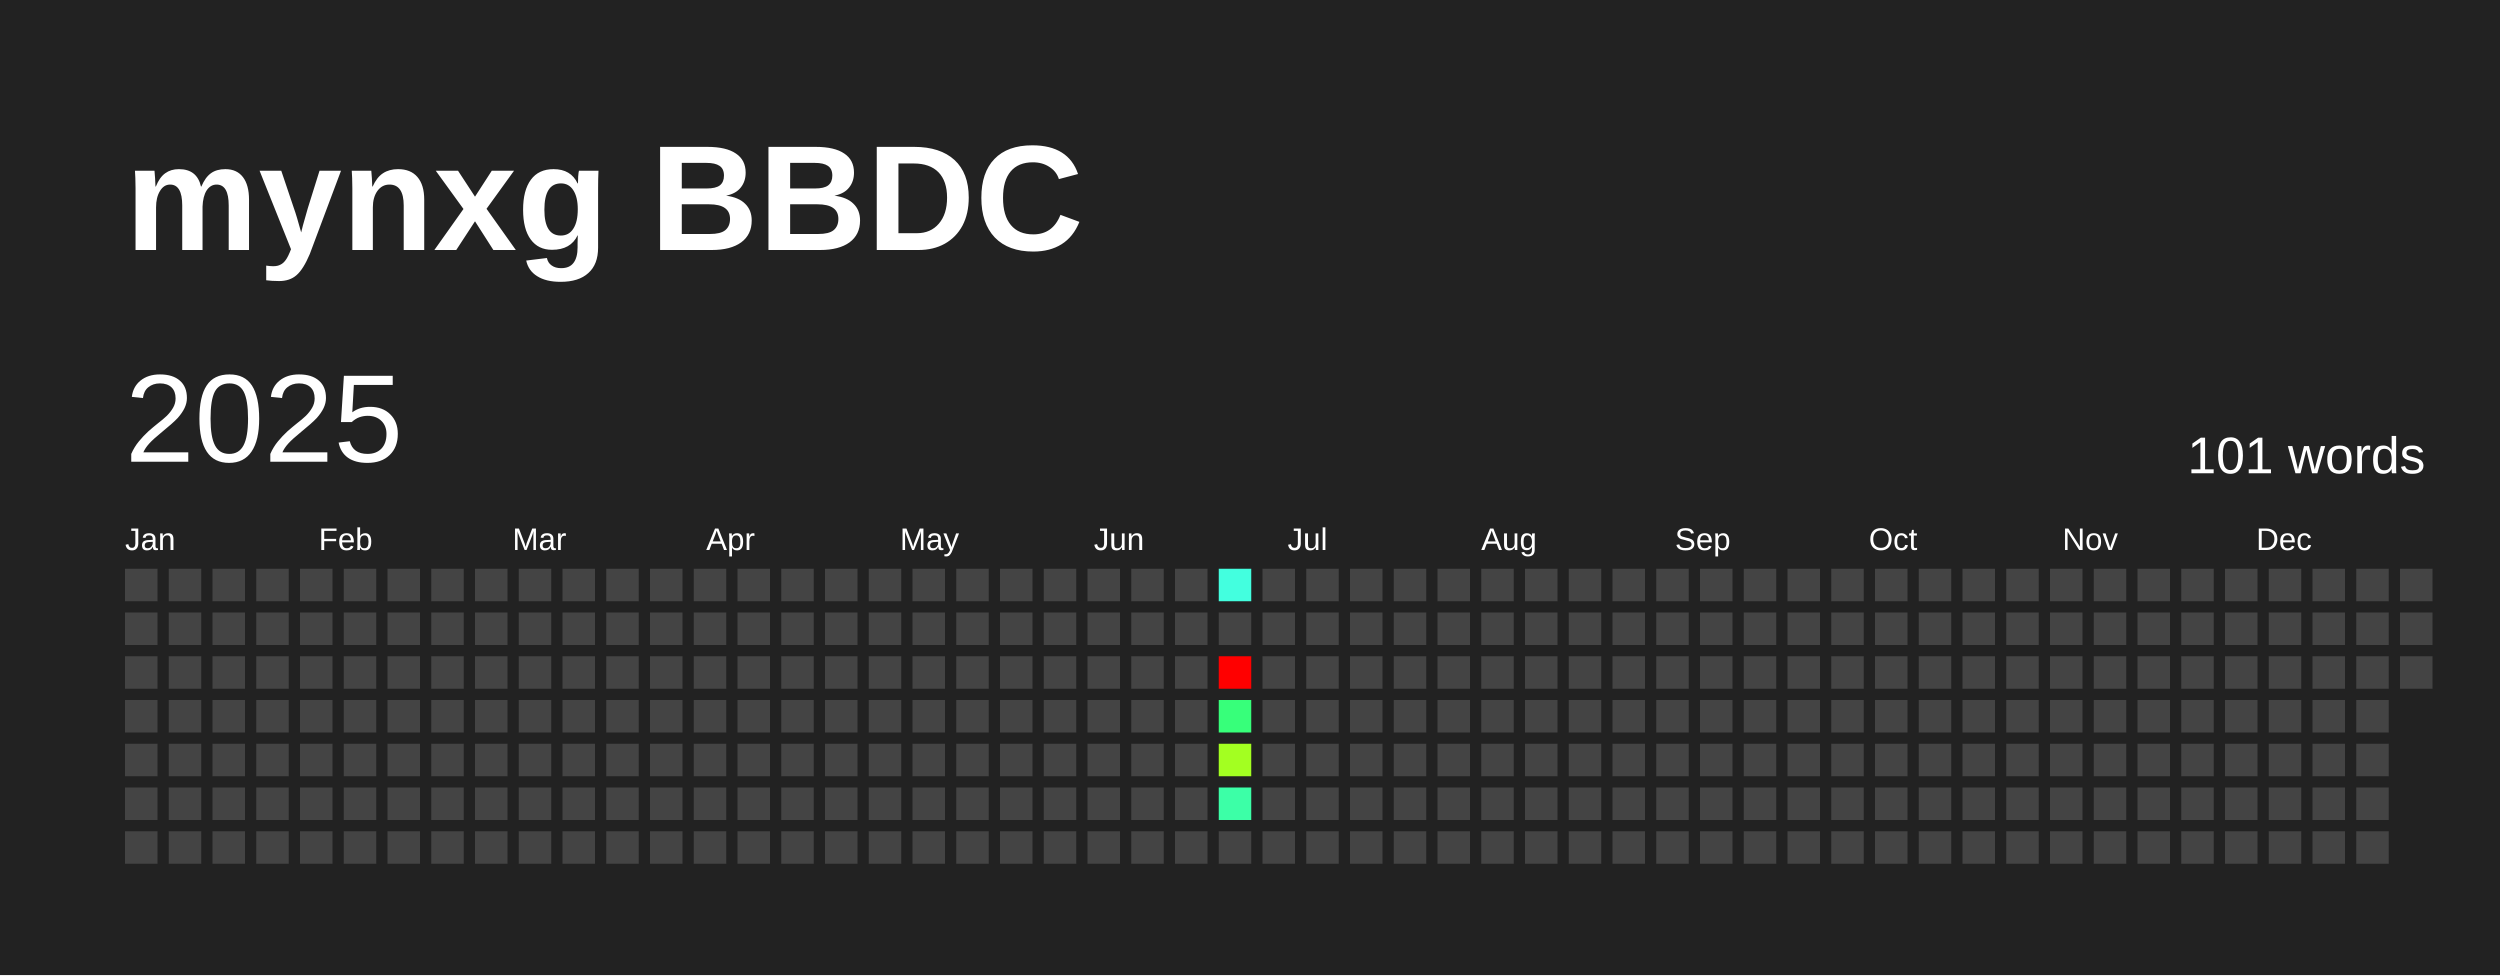
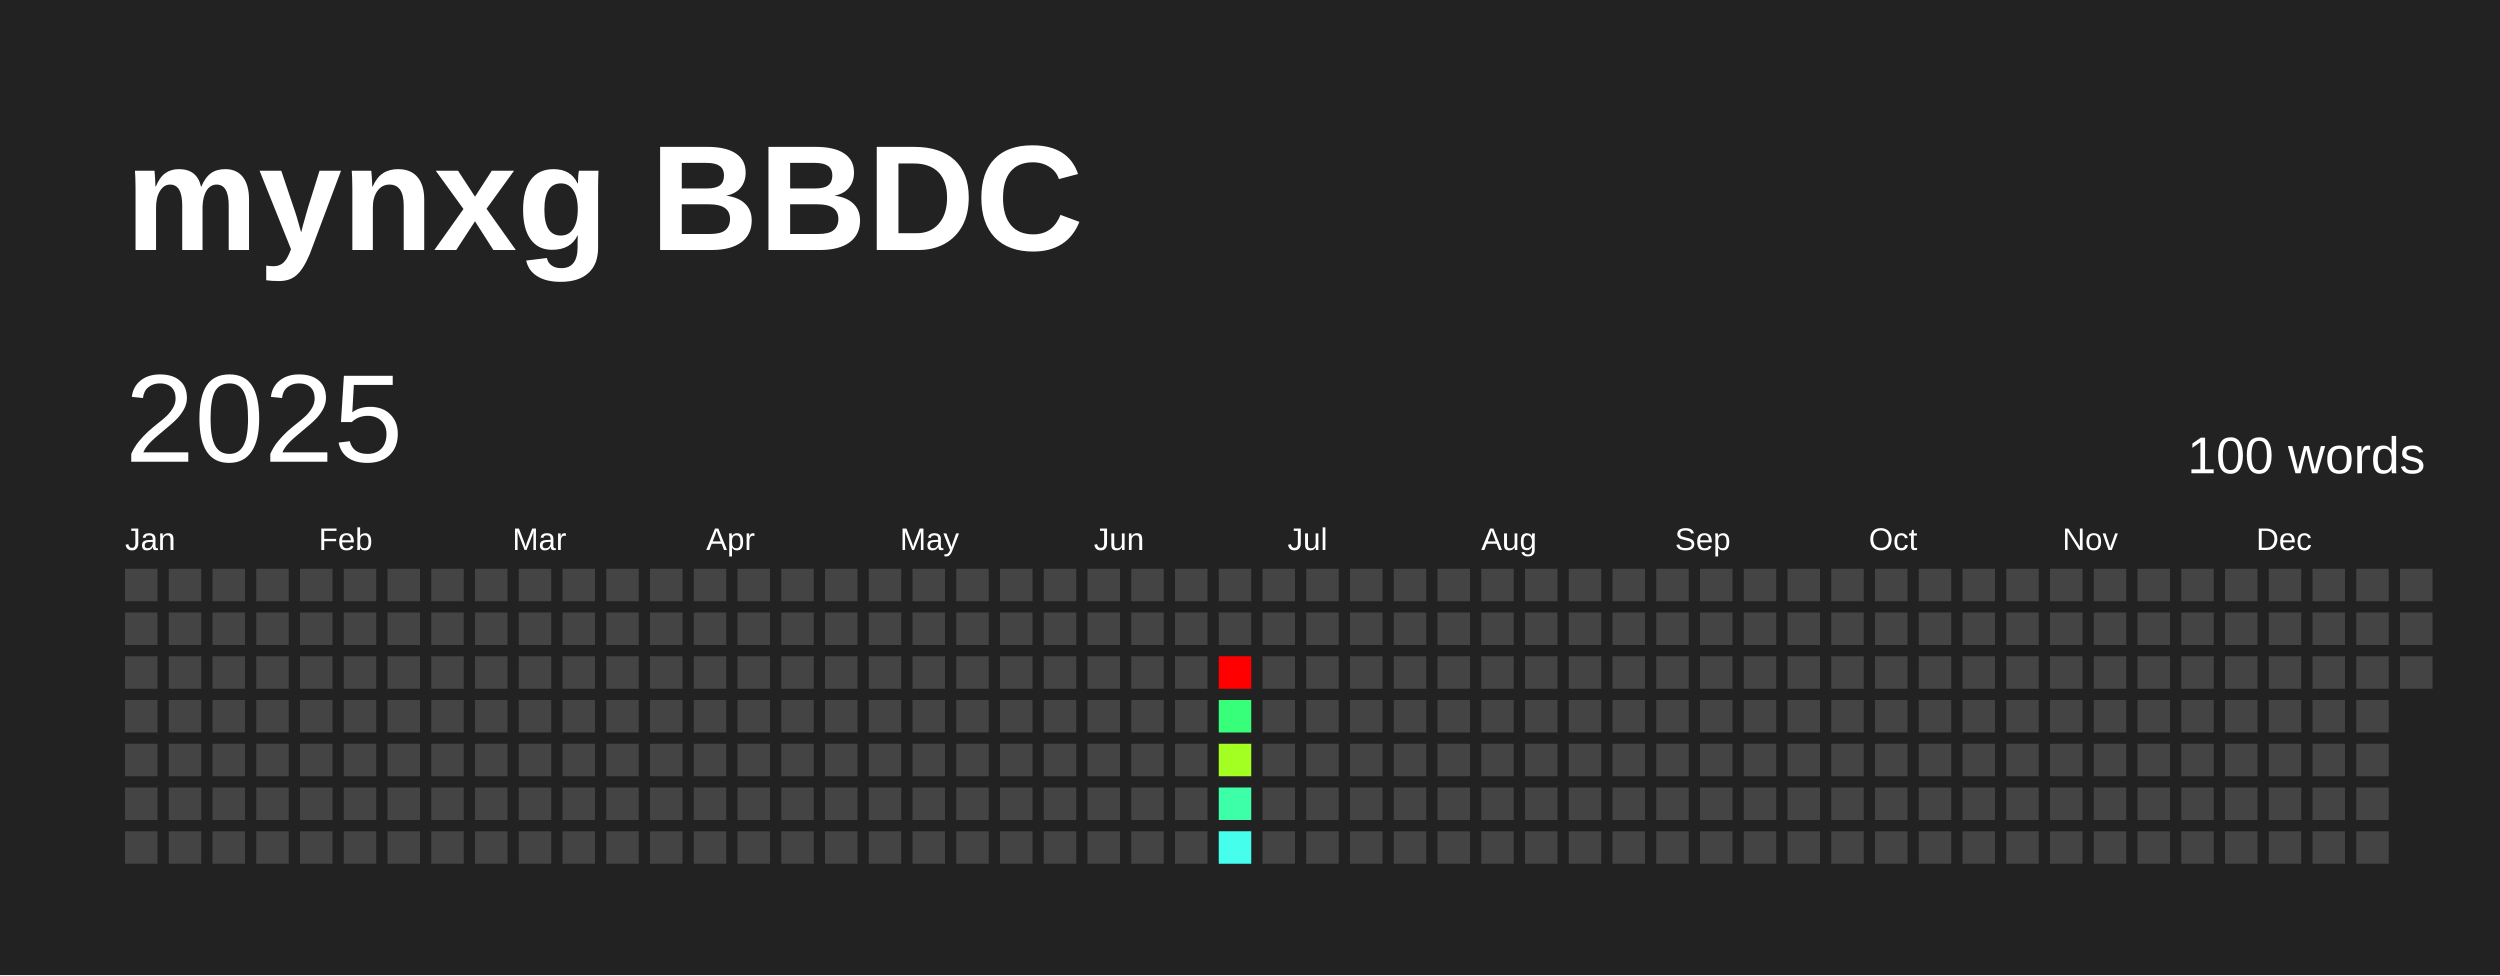
<svg xmlns="http://www.w3.org/2000/svg" baseProfile="full" height="78mm" version="1.1" viewBox="0,0,200,78" width="200mm">
  <defs />
  <rect fill="#222222" height="78" width="200" x="0" y="0" />
  <text fill="#FFFFFF" style="font-size:12px; font-family:Arial; font-weight:bold;" x="10" y="20">mynxg BBDC</text>
  <text dominant-baseline="hanging" fill="#FFFFFF" style="font-size:10.0px; font-family:Arial;" x="10" y="30">2025</text>
-   <text dominant-baseline="hanging" fill="#FFFFFF" style="font-size:4.125px; font-family:Arial;" x="175" y="35">101 words</text>
+   <text dominant-baseline="hanging" fill="#FFFFFF" style="font-size:4.125px; font-family:Arial;" x="175" y="35">100 words</text>
  <text fill="#FFFFFF" style="font-size:2.5px; font-family:Arial" x="10.0" y="44">Jan</text>
  <text fill="#FFFFFF" style="font-size:2.5px; font-family:Arial" x="25.5" y="44">Feb</text>
  <text fill="#FFFFFF" style="font-size:2.5px; font-family:Arial" x="41.0" y="44">Mar</text>
  <text fill="#FFFFFF" style="font-size:2.5px; font-family:Arial" x="56.5" y="44">Apr</text>
  <text fill="#FFFFFF" style="font-size:2.5px; font-family:Arial" x="72.0" y="44">May</text>
  <text fill="#FFFFFF" style="font-size:2.5px; font-family:Arial" x="87.5" y="44">Jun</text>
  <text fill="#FFFFFF" style="font-size:2.5px; font-family:Arial" x="103.0" y="44">Jul</text>
  <text fill="#FFFFFF" style="font-size:2.5px; font-family:Arial" x="118.5" y="44">Aug</text>
  <text fill="#FFFFFF" style="font-size:2.5px; font-family:Arial" x="134.0" y="44">Sep</text>
  <text fill="#FFFFFF" style="font-size:2.5px; font-family:Arial" x="149.5" y="44">Oct</text>
  <text fill="#FFFFFF" style="font-size:2.5px; font-family:Arial" x="165.0" y="44">Nov</text>
  <text fill="#FFFFFF" style="font-size:2.5px; font-family:Arial" x="180.5" y="44">Dec</text>
  <rect fill="#444444" height="2.6" width="2.6" x="10.0" y="45.5" />
  <rect fill="#444444" height="2.6" width="2.6" x="10.0" y="49.0" />
  <rect fill="#444444" height="2.6" width="2.6" x="10.0" y="52.5" />
  <rect fill="#444444" height="2.6" width="2.6" x="10.0" y="56.0" />
  <rect fill="#444444" height="2.6" width="2.6" x="10.0" y="59.5" />
  <rect fill="#444444" height="2.6" width="2.6" x="10.0" y="63.0" />
  <rect fill="#444444" height="2.6" width="2.6" x="10.0" y="66.5" />
  <rect fill="#444444" height="2.6" width="2.6" x="13.5" y="45.5" />
  <rect fill="#444444" height="2.6" width="2.6" x="13.5" y="49.0" />
  <rect fill="#444444" height="2.6" width="2.6" x="13.5" y="52.5" />
  <rect fill="#444444" height="2.6" width="2.6" x="13.5" y="56.0" />
  <rect fill="#444444" height="2.6" width="2.6" x="13.5" y="59.5" />
  <rect fill="#444444" height="2.6" width="2.6" x="13.5" y="63.0" />
  <rect fill="#444444" height="2.6" width="2.6" x="13.5" y="66.5" />
  <rect fill="#444444" height="2.6" width="2.6" x="17.0" y="45.5" />
  <rect fill="#444444" height="2.6" width="2.6" x="17.0" y="49.0" />
  <rect fill="#444444" height="2.6" width="2.6" x="17.0" y="52.5" />
  <rect fill="#444444" height="2.6" width="2.6" x="17.0" y="56.0" />
  <rect fill="#444444" height="2.6" width="2.6" x="17.0" y="59.5" />
  <rect fill="#444444" height="2.6" width="2.6" x="17.0" y="63.0" />
  <rect fill="#444444" height="2.6" width="2.6" x="17.0" y="66.5" />
  <rect fill="#444444" height="2.6" width="2.6" x="20.5" y="45.5" />
  <rect fill="#444444" height="2.6" width="2.6" x="20.5" y="49.0" />
  <rect fill="#444444" height="2.6" width="2.6" x="20.5" y="52.5" />
  <rect fill="#444444" height="2.6" width="2.6" x="20.5" y="56.0" />
  <rect fill="#444444" height="2.6" width="2.6" x="20.5" y="59.5" />
  <rect fill="#444444" height="2.6" width="2.6" x="20.5" y="63.0" />
  <rect fill="#444444" height="2.6" width="2.6" x="20.5" y="66.5" />
  <rect fill="#444444" height="2.6" width="2.6" x="24.0" y="45.5" />
  <rect fill="#444444" height="2.6" width="2.6" x="24.0" y="49.0" />
  <rect fill="#444444" height="2.6" width="2.6" x="24.0" y="52.5" />
  <rect fill="#444444" height="2.6" width="2.6" x="24.0" y="56.0" />
  <rect fill="#444444" height="2.6" width="2.6" x="24.0" y="59.5" />
  <rect fill="#444444" height="2.6" width="2.6" x="24.0" y="63.0" />
  <rect fill="#444444" height="2.6" width="2.6" x="24.0" y="66.5" />
  <rect fill="#444444" height="2.6" width="2.6" x="27.5" y="45.5" />
  <rect fill="#444444" height="2.6" width="2.6" x="27.5" y="49.0" />
  <rect fill="#444444" height="2.6" width="2.6" x="27.5" y="52.5" />
  <rect fill="#444444" height="2.6" width="2.6" x="27.5" y="56.0" />
  <rect fill="#444444" height="2.6" width="2.6" x="27.5" y="59.5" />
  <rect fill="#444444" height="2.6" width="2.6" x="27.5" y="63.0" />
  <rect fill="#444444" height="2.6" width="2.6" x="27.5" y="66.5" />
  <rect fill="#444444" height="2.6" width="2.6" x="31.0" y="45.5" />
  <rect fill="#444444" height="2.6" width="2.6" x="31.0" y="49.0" />
  <rect fill="#444444" height="2.6" width="2.6" x="31.0" y="52.5" />
  <rect fill="#444444" height="2.6" width="2.6" x="31.0" y="56.0" />
  <rect fill="#444444" height="2.6" width="2.6" x="31.0" y="59.5" />
  <rect fill="#444444" height="2.6" width="2.6" x="31.0" y="63.0" />
  <rect fill="#444444" height="2.6" width="2.6" x="31.0" y="66.5" />
  <rect fill="#444444" height="2.6" width="2.6" x="34.5" y="45.5" />
  <rect fill="#444444" height="2.6" width="2.6" x="34.5" y="49.0" />
  <rect fill="#444444" height="2.6" width="2.6" x="34.5" y="52.5" />
  <rect fill="#444444" height="2.6" width="2.6" x="34.5" y="56.0" />
  <rect fill="#444444" height="2.6" width="2.6" x="34.5" y="59.5" />
  <rect fill="#444444" height="2.6" width="2.6" x="34.5" y="63.0" />
  <rect fill="#444444" height="2.6" width="2.6" x="34.5" y="66.5" />
  <rect fill="#444444" height="2.6" width="2.6" x="38.0" y="45.5" />
  <rect fill="#444444" height="2.6" width="2.6" x="38.0" y="49.0" />
  <rect fill="#444444" height="2.6" width="2.6" x="38.0" y="52.5" />
  <rect fill="#444444" height="2.6" width="2.6" x="38.0" y="56.0" />
  <rect fill="#444444" height="2.6" width="2.6" x="38.0" y="59.5" />
  <rect fill="#444444" height="2.6" width="2.6" x="38.0" y="63.0" />
  <rect fill="#444444" height="2.6" width="2.6" x="38.0" y="66.5" />
  <rect fill="#444444" height="2.6" width="2.6" x="41.5" y="45.5" />
  <rect fill="#444444" height="2.6" width="2.6" x="41.5" y="49.0" />
  <rect fill="#444444" height="2.6" width="2.6" x="41.5" y="52.5" />
  <rect fill="#444444" height="2.6" width="2.6" x="41.5" y="56.0" />
  <rect fill="#444444" height="2.6" width="2.6" x="41.5" y="59.5" />
  <rect fill="#444444" height="2.6" width="2.6" x="41.5" y="63.0" />
  <rect fill="#444444" height="2.6" width="2.6" x="41.5" y="66.5" />
  <rect fill="#444444" height="2.6" width="2.6" x="45.0" y="45.5" />
  <rect fill="#444444" height="2.6" width="2.6" x="45.0" y="49.0" />
  <rect fill="#444444" height="2.6" width="2.6" x="45.0" y="52.5" />
  <rect fill="#444444" height="2.6" width="2.6" x="45.0" y="56.0" />
  <rect fill="#444444" height="2.6" width="2.6" x="45.0" y="59.5" />
  <rect fill="#444444" height="2.6" width="2.6" x="45.0" y="63.0" />
  <rect fill="#444444" height="2.6" width="2.6" x="45.0" y="66.5" />
  <rect fill="#444444" height="2.6" width="2.6" x="48.5" y="45.5" />
  <rect fill="#444444" height="2.6" width="2.6" x="48.5" y="49.0" />
  <rect fill="#444444" height="2.6" width="2.6" x="48.5" y="52.5" />
  <rect fill="#444444" height="2.6" width="2.6" x="48.5" y="56.0" />
  <rect fill="#444444" height="2.6" width="2.6" x="48.5" y="59.5" />
  <rect fill="#444444" height="2.6" width="2.6" x="48.5" y="63.0" />
  <rect fill="#444444" height="2.6" width="2.6" x="48.5" y="66.5" />
  <rect fill="#444444" height="2.6" width="2.6" x="52.0" y="45.5" />
  <rect fill="#444444" height="2.6" width="2.6" x="52.0" y="49.0" />
  <rect fill="#444444" height="2.6" width="2.6" x="52.0" y="52.5" />
  <rect fill="#444444" height="2.6" width="2.6" x="52.0" y="56.0" />
  <rect fill="#444444" height="2.6" width="2.6" x="52.0" y="59.5" />
  <rect fill="#444444" height="2.6" width="2.6" x="52.0" y="63.0" />
  <rect fill="#444444" height="2.6" width="2.6" x="52.0" y="66.5" />
  <rect fill="#444444" height="2.6" width="2.6" x="55.5" y="45.5" />
  <rect fill="#444444" height="2.6" width="2.6" x="55.5" y="49.0" />
  <rect fill="#444444" height="2.6" width="2.6" x="55.5" y="52.5" />
  <rect fill="#444444" height="2.6" width="2.6" x="55.5" y="56.0" />
  <rect fill="#444444" height="2.6" width="2.6" x="55.5" y="59.5" />
  <rect fill="#444444" height="2.6" width="2.6" x="55.5" y="63.0" />
  <rect fill="#444444" height="2.6" width="2.6" x="55.5" y="66.5" />
  <rect fill="#444444" height="2.6" width="2.6" x="59.0" y="45.5" />
  <rect fill="#444444" height="2.6" width="2.6" x="59.0" y="49.0" />
  <rect fill="#444444" height="2.6" width="2.6" x="59.0" y="52.5" />
  <rect fill="#444444" height="2.6" width="2.6" x="59.0" y="56.0" />
  <rect fill="#444444" height="2.6" width="2.6" x="59.0" y="59.5" />
  <rect fill="#444444" height="2.6" width="2.6" x="59.0" y="63.0" />
  <rect fill="#444444" height="2.6" width="2.6" x="59.0" y="66.5" />
  <rect fill="#444444" height="2.6" width="2.6" x="62.5" y="45.5" />
  <rect fill="#444444" height="2.6" width="2.6" x="62.5" y="49.0" />
  <rect fill="#444444" height="2.6" width="2.6" x="62.5" y="52.5" />
  <rect fill="#444444" height="2.6" width="2.6" x="62.5" y="56.0" />
  <rect fill="#444444" height="2.6" width="2.6" x="62.5" y="59.5" />
  <rect fill="#444444" height="2.6" width="2.6" x="62.5" y="63.0" />
  <rect fill="#444444" height="2.6" width="2.6" x="62.5" y="66.5" />
  <rect fill="#444444" height="2.6" width="2.6" x="66.0" y="45.5" />
  <rect fill="#444444" height="2.6" width="2.6" x="66.0" y="49.0" />
  <rect fill="#444444" height="2.6" width="2.6" x="66.0" y="52.5" />
  <rect fill="#444444" height="2.6" width="2.6" x="66.0" y="56.0" />
  <rect fill="#444444" height="2.6" width="2.6" x="66.0" y="59.5" />
  <rect fill="#444444" height="2.6" width="2.6" x="66.0" y="63.0" />
  <rect fill="#444444" height="2.6" width="2.6" x="66.0" y="66.5" />
  <rect fill="#444444" height="2.6" width="2.6" x="69.5" y="45.5" />
  <rect fill="#444444" height="2.6" width="2.6" x="69.5" y="49.0" />
  <rect fill="#444444" height="2.6" width="2.6" x="69.5" y="52.5" />
  <rect fill="#444444" height="2.6" width="2.6" x="69.5" y="56.0" />
  <rect fill="#444444" height="2.6" width="2.6" x="69.5" y="59.5" />
  <rect fill="#444444" height="2.6" width="2.6" x="69.5" y="63.0" />
  <rect fill="#444444" height="2.6" width="2.6" x="69.5" y="66.5" />
  <rect fill="#444444" height="2.6" width="2.6" x="73.0" y="45.5" />
  <rect fill="#444444" height="2.6" width="2.6" x="73.0" y="49.0" />
  <rect fill="#444444" height="2.6" width="2.6" x="73.0" y="52.5" />
  <rect fill="#444444" height="2.6" width="2.6" x="73.0" y="56.0" />
  <rect fill="#444444" height="2.6" width="2.6" x="73.0" y="59.5" />
  <rect fill="#444444" height="2.6" width="2.6" x="73.0" y="63.0" />
  <rect fill="#444444" height="2.6" width="2.6" x="73.0" y="66.5" />
  <rect fill="#444444" height="2.6" width="2.6" x="76.5" y="45.5" />
  <rect fill="#444444" height="2.6" width="2.6" x="76.5" y="49.0" />
  <rect fill="#444444" height="2.6" width="2.6" x="76.5" y="52.5" />
  <rect fill="#444444" height="2.6" width="2.6" x="76.5" y="56.0" />
  <rect fill="#444444" height="2.6" width="2.6" x="76.5" y="59.5" />
  <rect fill="#444444" height="2.6" width="2.6" x="76.5" y="63.0" />
  <rect fill="#444444" height="2.6" width="2.6" x="76.5" y="66.5" />
  <rect fill="#444444" height="2.6" width="2.6" x="80.0" y="45.5" />
  <rect fill="#444444" height="2.6" width="2.6" x="80.0" y="49.0" />
  <rect fill="#444444" height="2.6" width="2.6" x="80.0" y="52.5" />
  <rect fill="#444444" height="2.6" width="2.6" x="80.0" y="56.0" />
  <rect fill="#444444" height="2.6" width="2.6" x="80.0" y="59.5" />
  <rect fill="#444444" height="2.6" width="2.6" x="80.0" y="63.0" />
  <rect fill="#444444" height="2.6" width="2.6" x="80.0" y="66.5" />
  <rect fill="#444444" height="2.6" width="2.6" x="83.5" y="45.5" />
  <rect fill="#444444" height="2.6" width="2.6" x="83.5" y="49.0" />
  <rect fill="#444444" height="2.6" width="2.6" x="83.5" y="52.5" />
  <rect fill="#444444" height="2.6" width="2.6" x="83.5" y="56.0" />
  <rect fill="#444444" height="2.6" width="2.6" x="83.5" y="59.5" />
  <rect fill="#444444" height="2.6" width="2.6" x="83.5" y="63.0" />
  <rect fill="#444444" height="2.6" width="2.6" x="83.5" y="66.5" />
  <rect fill="#444444" height="2.6" width="2.6" x="87.0" y="45.5" />
  <rect fill="#444444" height="2.6" width="2.6" x="87.0" y="49.0" />
  <rect fill="#444444" height="2.6" width="2.6" x="87.0" y="52.5" />
  <rect fill="#444444" height="2.6" width="2.6" x="87.0" y="56.0" />
  <rect fill="#444444" height="2.6" width="2.6" x="87.0" y="59.5" />
  <rect fill="#444444" height="2.6" width="2.6" x="87.0" y="63.0" />
  <rect fill="#444444" height="2.6" width="2.6" x="87.0" y="66.5" />
  <rect fill="#444444" height="2.6" width="2.6" x="90.5" y="45.5" />
  <rect fill="#444444" height="2.6" width="2.6" x="90.5" y="49.0" />
  <rect fill="#444444" height="2.6" width="2.6" x="90.5" y="52.5" />
  <rect fill="#444444" height="2.6" width="2.6" x="90.5" y="56.0" />
  <rect fill="#444444" height="2.6" width="2.6" x="90.5" y="59.5" />
  <rect fill="#444444" height="2.6" width="2.6" x="90.5" y="63.0" />
  <rect fill="#444444" height="2.6" width="2.6" x="90.5" y="66.5" />
  <rect fill="#444444" height="2.6" width="2.6" x="94.0" y="45.5" />
  <rect fill="#444444" height="2.6" width="2.6" x="94.0" y="49.0" />
  <rect fill="#444444" height="2.6" width="2.6" x="94.0" y="52.5" />
  <rect fill="#444444" height="2.6" width="2.6" x="94.0" y="56.0" />
  <rect fill="#444444" height="2.6" width="2.6" x="94.0" y="59.5" />
  <rect fill="#444444" height="2.6" width="2.6" x="94.0" y="63.0" />
  <rect fill="#444444" height="2.6" width="2.6" x="94.0" y="66.5" />
-   <rect fill="#43ffdf" height="2.6" width="2.6" x="97.5" y="45.5" />
+   <rect fill="#444444" height="2.6" width="2.6" x="97.5" y="45.5" />
  <rect fill="#444444" height="2.6" width="2.6" x="97.5" y="49.0" />
  <rect fill="red" height="2.6" width="2.6" x="97.5" y="52.5" />
  <rect fill="#37ff7a" height="2.6" width="2.6" x="97.5" y="56.0" />
  <rect fill="#a3ff21" height="2.6" width="2.6" x="97.5" y="59.5" />
  <rect fill="#3cffa7" height="2.6" width="2.6" x="97.5" y="63.0" />
-   <rect fill="#444444" height="2.6" width="2.6" x="97.5" y="66.5" />
+   <rect fill="#45ffec" height="2.6" width="2.6" x="97.5" y="66.5" />
  <rect fill="#444444" height="2.6" width="2.6" x="101.0" y="45.5" />
  <rect fill="#444444" height="2.6" width="2.6" x="101.0" y="49.0" />
  <rect fill="#444444" height="2.6" width="2.6" x="101.0" y="52.5" />
  <rect fill="#444444" height="2.6" width="2.6" x="101.0" y="56.0" />
  <rect fill="#444444" height="2.6" width="2.6" x="101.0" y="59.5" />
  <rect fill="#444444" height="2.6" width="2.6" x="101.0" y="63.0" />
  <rect fill="#444444" height="2.6" width="2.6" x="101.0" y="66.5" />
  <rect fill="#444444" height="2.6" width="2.6" x="104.5" y="45.5" />
  <rect fill="#444444" height="2.6" width="2.6" x="104.5" y="49.0" />
  <rect fill="#444444" height="2.6" width="2.6" x="104.5" y="52.5" />
  <rect fill="#444444" height="2.6" width="2.6" x="104.5" y="56.0" />
  <rect fill="#444444" height="2.6" width="2.6" x="104.5" y="59.5" />
  <rect fill="#444444" height="2.6" width="2.6" x="104.5" y="63.0" />
  <rect fill="#444444" height="2.6" width="2.6" x="104.5" y="66.5" />
  <rect fill="#444444" height="2.6" width="2.6" x="108.0" y="45.5" />
  <rect fill="#444444" height="2.6" width="2.6" x="108.0" y="49.0" />
  <rect fill="#444444" height="2.6" width="2.6" x="108.0" y="52.5" />
  <rect fill="#444444" height="2.6" width="2.6" x="108.0" y="56.0" />
  <rect fill="#444444" height="2.6" width="2.6" x="108.0" y="59.5" />
  <rect fill="#444444" height="2.6" width="2.6" x="108.0" y="63.0" />
  <rect fill="#444444" height="2.6" width="2.6" x="108.0" y="66.5" />
  <rect fill="#444444" height="2.6" width="2.6" x="111.5" y="45.5" />
  <rect fill="#444444" height="2.6" width="2.6" x="111.5" y="49.0" />
  <rect fill="#444444" height="2.6" width="2.6" x="111.5" y="52.5" />
  <rect fill="#444444" height="2.6" width="2.6" x="111.5" y="56.0" />
  <rect fill="#444444" height="2.6" width="2.6" x="111.5" y="59.5" />
  <rect fill="#444444" height="2.6" width="2.6" x="111.5" y="63.0" />
  <rect fill="#444444" height="2.6" width="2.6" x="111.5" y="66.5" />
  <rect fill="#444444" height="2.6" width="2.6" x="115.0" y="45.5" />
  <rect fill="#444444" height="2.6" width="2.6" x="115.0" y="49.0" />
  <rect fill="#444444" height="2.6" width="2.6" x="115.0" y="52.5" />
  <rect fill="#444444" height="2.6" width="2.6" x="115.0" y="56.0" />
  <rect fill="#444444" height="2.6" width="2.6" x="115.0" y="59.5" />
  <rect fill="#444444" height="2.6" width="2.6" x="115.0" y="63.0" />
  <rect fill="#444444" height="2.6" width="2.6" x="115.0" y="66.5" />
  <rect fill="#444444" height="2.6" width="2.6" x="118.5" y="45.5" />
  <rect fill="#444444" height="2.6" width="2.6" x="118.5" y="49.0" />
  <rect fill="#444444" height="2.6" width="2.6" x="118.5" y="52.5" />
  <rect fill="#444444" height="2.6" width="2.6" x="118.5" y="56.0" />
  <rect fill="#444444" height="2.6" width="2.6" x="118.5" y="59.5" />
  <rect fill="#444444" height="2.6" width="2.6" x="118.5" y="63.0" />
  <rect fill="#444444" height="2.6" width="2.6" x="118.5" y="66.5" />
  <rect fill="#444444" height="2.6" width="2.6" x="122.0" y="45.5" />
  <rect fill="#444444" height="2.6" width="2.6" x="122.0" y="49.0" />
  <rect fill="#444444" height="2.6" width="2.6" x="122.0" y="52.5" />
  <rect fill="#444444" height="2.6" width="2.6" x="122.0" y="56.0" />
  <rect fill="#444444" height="2.6" width="2.6" x="122.0" y="59.5" />
  <rect fill="#444444" height="2.6" width="2.6" x="122.0" y="63.0" />
  <rect fill="#444444" height="2.6" width="2.6" x="122.0" y="66.5" />
  <rect fill="#444444" height="2.6" width="2.6" x="125.5" y="45.5" />
  <rect fill="#444444" height="2.6" width="2.6" x="125.5" y="49.0" />
  <rect fill="#444444" height="2.6" width="2.6" x="125.5" y="52.5" />
  <rect fill="#444444" height="2.6" width="2.6" x="125.5" y="56.0" />
  <rect fill="#444444" height="2.6" width="2.6" x="125.5" y="59.5" />
  <rect fill="#444444" height="2.6" width="2.6" x="125.5" y="63.0" />
  <rect fill="#444444" height="2.6" width="2.6" x="125.5" y="66.5" />
  <rect fill="#444444" height="2.6" width="2.6" x="129.0" y="45.5" />
  <rect fill="#444444" height="2.6" width="2.6" x="129.0" y="49.0" />
  <rect fill="#444444" height="2.6" width="2.6" x="129.0" y="52.5" />
  <rect fill="#444444" height="2.6" width="2.6" x="129.0" y="56.0" />
  <rect fill="#444444" height="2.6" width="2.6" x="129.0" y="59.5" />
  <rect fill="#444444" height="2.6" width="2.6" x="129.0" y="63.0" />
  <rect fill="#444444" height="2.6" width="2.6" x="129.0" y="66.5" />
  <rect fill="#444444" height="2.6" width="2.6" x="132.5" y="45.5" />
  <rect fill="#444444" height="2.6" width="2.6" x="132.5" y="49.0" />
  <rect fill="#444444" height="2.6" width="2.6" x="132.5" y="52.5" />
  <rect fill="#444444" height="2.6" width="2.6" x="132.5" y="56.0" />
  <rect fill="#444444" height="2.6" width="2.6" x="132.5" y="59.5" />
  <rect fill="#444444" height="2.6" width="2.6" x="132.5" y="63.0" />
  <rect fill="#444444" height="2.6" width="2.6" x="132.5" y="66.5" />
  <rect fill="#444444" height="2.6" width="2.6" x="136.0" y="45.5" />
  <rect fill="#444444" height="2.6" width="2.6" x="136.0" y="49.0" />
  <rect fill="#444444" height="2.6" width="2.6" x="136.0" y="52.5" />
  <rect fill="#444444" height="2.6" width="2.6" x="136.0" y="56.0" />
  <rect fill="#444444" height="2.6" width="2.6" x="136.0" y="59.5" />
  <rect fill="#444444" height="2.6" width="2.6" x="136.0" y="63.0" />
  <rect fill="#444444" height="2.6" width="2.6" x="136.0" y="66.5" />
  <rect fill="#444444" height="2.6" width="2.6" x="139.5" y="45.5" />
  <rect fill="#444444" height="2.6" width="2.6" x="139.5" y="49.0" />
  <rect fill="#444444" height="2.6" width="2.6" x="139.5" y="52.5" />
  <rect fill="#444444" height="2.6" width="2.6" x="139.5" y="56.0" />
  <rect fill="#444444" height="2.6" width="2.6" x="139.5" y="59.5" />
  <rect fill="#444444" height="2.6" width="2.6" x="139.5" y="63.0" />
  <rect fill="#444444" height="2.6" width="2.6" x="139.5" y="66.5" />
  <rect fill="#444444" height="2.6" width="2.6" x="143.0" y="45.5" />
  <rect fill="#444444" height="2.6" width="2.6" x="143.0" y="49.0" />
  <rect fill="#444444" height="2.6" width="2.6" x="143.0" y="52.5" />
  <rect fill="#444444" height="2.6" width="2.6" x="143.0" y="56.0" />
  <rect fill="#444444" height="2.6" width="2.6" x="143.0" y="59.5" />
  <rect fill="#444444" height="2.6" width="2.6" x="143.0" y="63.0" />
  <rect fill="#444444" height="2.6" width="2.6" x="143.0" y="66.5" />
  <rect fill="#444444" height="2.6" width="2.6" x="146.5" y="45.5" />
  <rect fill="#444444" height="2.6" width="2.6" x="146.5" y="49.0" />
  <rect fill="#444444" height="2.6" width="2.6" x="146.5" y="52.5" />
  <rect fill="#444444" height="2.6" width="2.6" x="146.5" y="56.0" />
  <rect fill="#444444" height="2.6" width="2.6" x="146.5" y="59.5" />
  <rect fill="#444444" height="2.6" width="2.6" x="146.5" y="63.0" />
  <rect fill="#444444" height="2.6" width="2.6" x="146.5" y="66.5" />
  <rect fill="#444444" height="2.6" width="2.6" x="150.0" y="45.5" />
  <rect fill="#444444" height="2.6" width="2.6" x="150.0" y="49.0" />
  <rect fill="#444444" height="2.6" width="2.6" x="150.0" y="52.5" />
  <rect fill="#444444" height="2.6" width="2.6" x="150.0" y="56.0" />
  <rect fill="#444444" height="2.6" width="2.6" x="150.0" y="59.5" />
  <rect fill="#444444" height="2.6" width="2.6" x="150.0" y="63.0" />
  <rect fill="#444444" height="2.6" width="2.6" x="150.0" y="66.5" />
  <rect fill="#444444" height="2.6" width="2.6" x="153.5" y="45.5" />
  <rect fill="#444444" height="2.6" width="2.6" x="153.5" y="49.0" />
  <rect fill="#444444" height="2.6" width="2.6" x="153.5" y="52.5" />
  <rect fill="#444444" height="2.6" width="2.6" x="153.5" y="56.0" />
  <rect fill="#444444" height="2.6" width="2.6" x="153.5" y="59.5" />
  <rect fill="#444444" height="2.6" width="2.6" x="153.5" y="63.0" />
  <rect fill="#444444" height="2.6" width="2.6" x="153.5" y="66.5" />
  <rect fill="#444444" height="2.6" width="2.6" x="157.0" y="45.5" />
  <rect fill="#444444" height="2.6" width="2.6" x="157.0" y="49.0" />
  <rect fill="#444444" height="2.6" width="2.6" x="157.0" y="52.5" />
  <rect fill="#444444" height="2.6" width="2.6" x="157.0" y="56.0" />
  <rect fill="#444444" height="2.6" width="2.6" x="157.0" y="59.5" />
  <rect fill="#444444" height="2.6" width="2.6" x="157.0" y="63.0" />
  <rect fill="#444444" height="2.6" width="2.6" x="157.0" y="66.5" />
  <rect fill="#444444" height="2.6" width="2.6" x="160.5" y="45.5" />
  <rect fill="#444444" height="2.6" width="2.6" x="160.5" y="49.0" />
  <rect fill="#444444" height="2.6" width="2.6" x="160.5" y="52.5" />
  <rect fill="#444444" height="2.6" width="2.6" x="160.5" y="56.0" />
  <rect fill="#444444" height="2.6" width="2.6" x="160.5" y="59.5" />
  <rect fill="#444444" height="2.6" width="2.6" x="160.5" y="63.0" />
  <rect fill="#444444" height="2.6" width="2.6" x="160.5" y="66.5" />
  <rect fill="#444444" height="2.6" width="2.6" x="164.0" y="45.5" />
  <rect fill="#444444" height="2.6" width="2.6" x="164.0" y="49.0" />
  <rect fill="#444444" height="2.6" width="2.6" x="164.0" y="52.5" />
  <rect fill="#444444" height="2.6" width="2.6" x="164.0" y="56.0" />
  <rect fill="#444444" height="2.6" width="2.6" x="164.0" y="59.5" />
  <rect fill="#444444" height="2.6" width="2.6" x="164.0" y="63.0" />
  <rect fill="#444444" height="2.6" width="2.6" x="164.0" y="66.5" />
  <rect fill="#444444" height="2.6" width="2.6" x="167.5" y="45.5" />
  <rect fill="#444444" height="2.6" width="2.6" x="167.5" y="49.0" />
  <rect fill="#444444" height="2.6" width="2.6" x="167.5" y="52.5" />
  <rect fill="#444444" height="2.6" width="2.6" x="167.5" y="56.0" />
  <rect fill="#444444" height="2.6" width="2.6" x="167.5" y="59.5" />
  <rect fill="#444444" height="2.6" width="2.6" x="167.5" y="63.0" />
  <rect fill="#444444" height="2.6" width="2.6" x="167.5" y="66.5" />
  <rect fill="#444444" height="2.6" width="2.6" x="171.0" y="45.5" />
  <rect fill="#444444" height="2.6" width="2.6" x="171.0" y="49.0" />
  <rect fill="#444444" height="2.6" width="2.6" x="171.0" y="52.5" />
  <rect fill="#444444" height="2.6" width="2.6" x="171.0" y="56.0" />
  <rect fill="#444444" height="2.6" width="2.6" x="171.0" y="59.5" />
  <rect fill="#444444" height="2.6" width="2.6" x="171.0" y="63.0" />
  <rect fill="#444444" height="2.6" width="2.6" x="171.0" y="66.5" />
  <rect fill="#444444" height="2.6" width="2.6" x="174.5" y="45.5" />
  <rect fill="#444444" height="2.6" width="2.6" x="174.5" y="49.0" />
  <rect fill="#444444" height="2.6" width="2.6" x="174.5" y="52.5" />
  <rect fill="#444444" height="2.6" width="2.6" x="174.5" y="56.0" />
  <rect fill="#444444" height="2.6" width="2.6" x="174.5" y="59.5" />
  <rect fill="#444444" height="2.6" width="2.6" x="174.5" y="63.0" />
  <rect fill="#444444" height="2.6" width="2.6" x="174.5" y="66.5" />
  <rect fill="#444444" height="2.6" width="2.6" x="178.0" y="45.5" />
  <rect fill="#444444" height="2.6" width="2.6" x="178.0" y="49.0" />
  <rect fill="#444444" height="2.6" width="2.6" x="178.0" y="52.5" />
  <rect fill="#444444" height="2.6" width="2.6" x="178.0" y="56.0" />
  <rect fill="#444444" height="2.6" width="2.6" x="178.0" y="59.5" />
  <rect fill="#444444" height="2.6" width="2.6" x="178.0" y="63.0" />
  <rect fill="#444444" height="2.6" width="2.6" x="178.0" y="66.5" />
  <rect fill="#444444" height="2.6" width="2.6" x="181.5" y="45.5" />
  <rect fill="#444444" height="2.6" width="2.6" x="181.5" y="49.0" />
  <rect fill="#444444" height="2.6" width="2.6" x="181.5" y="52.5" />
  <rect fill="#444444" height="2.6" width="2.6" x="181.5" y="56.0" />
  <rect fill="#444444" height="2.6" width="2.6" x="181.5" y="59.5" />
  <rect fill="#444444" height="2.6" width="2.6" x="181.5" y="63.0" />
  <rect fill="#444444" height="2.6" width="2.6" x="181.5" y="66.5" />
  <rect fill="#444444" height="2.6" width="2.6" x="185.0" y="45.5" />
  <rect fill="#444444" height="2.6" width="2.6" x="185.0" y="49.0" />
  <rect fill="#444444" height="2.6" width="2.6" x="185.0" y="52.5" />
  <rect fill="#444444" height="2.6" width="2.6" x="185.0" y="56.0" />
  <rect fill="#444444" height="2.6" width="2.6" x="185.0" y="59.5" />
  <rect fill="#444444" height="2.6" width="2.6" x="185.0" y="63.0" />
  <rect fill="#444444" height="2.6" width="2.6" x="185.0" y="66.5" />
  <rect fill="#444444" height="2.6" width="2.6" x="188.5" y="45.5" />
  <rect fill="#444444" height="2.6" width="2.6" x="188.5" y="49.0" />
  <rect fill="#444444" height="2.6" width="2.6" x="188.5" y="52.5" />
  <rect fill="#444444" height="2.6" width="2.6" x="188.5" y="56.0" />
  <rect fill="#444444" height="2.6" width="2.6" x="188.5" y="59.5" />
  <rect fill="#444444" height="2.6" width="2.6" x="188.5" y="63.0" />
  <rect fill="#444444" height="2.6" width="2.6" x="188.5" y="66.5" />
  <rect fill="#444444" height="2.6" width="2.6" x="192.0" y="45.5" />
  <rect fill="#444444" height="2.6" width="2.6" x="192.0" y="49.0" />
  <rect fill="#444444" height="2.6" width="2.6" x="192.0" y="52.5" />
</svg>
